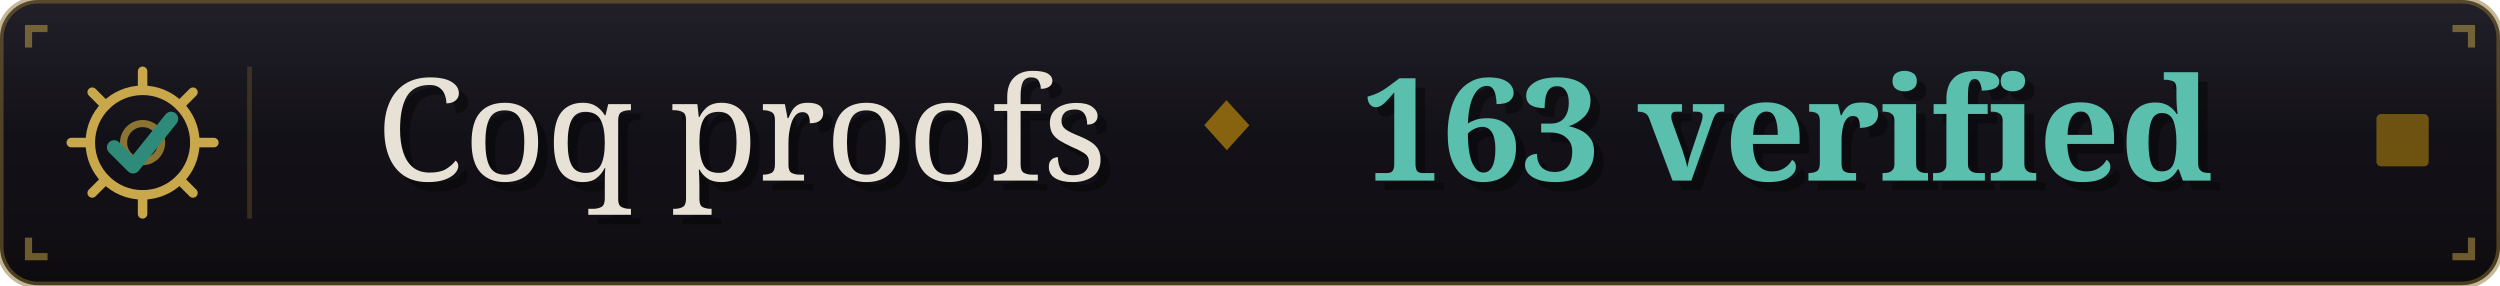
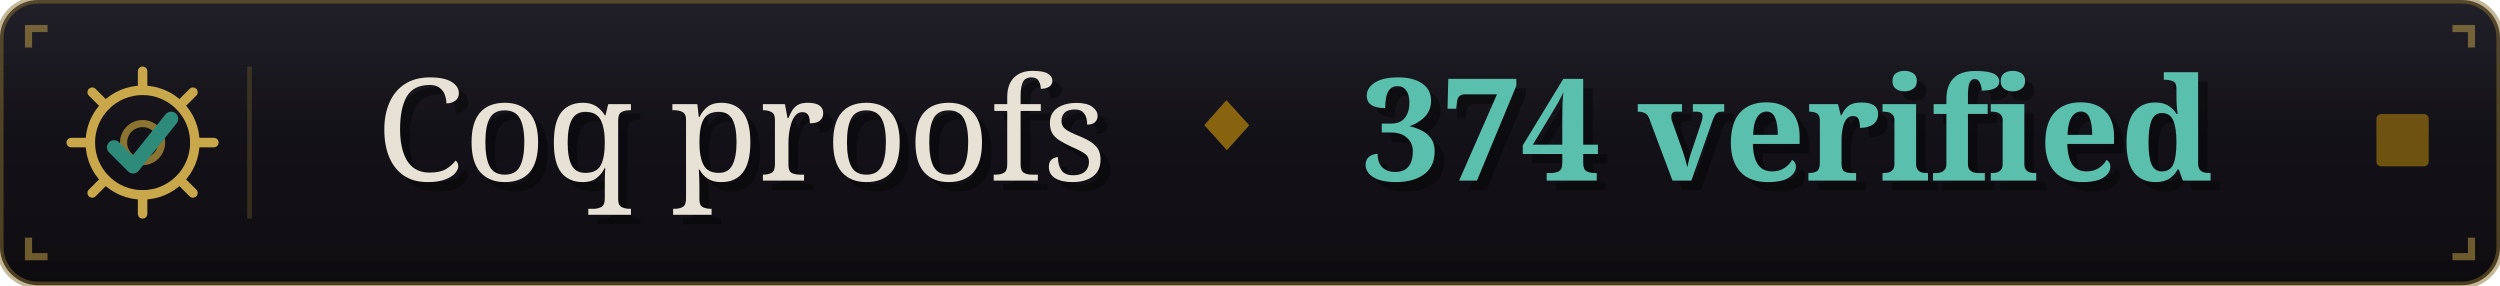
- <svg xmlns="http://www.w3.org/2000/svg" width="263" height="30" role="img" aria-label="Coq proofs: 163 verified">
+ <svg xmlns="http://www.w3.org/2000/svg" width="263" height="30" role="img" aria-label="Coq proofs: 374 verified">
  <defs>
    <linearGradient id="bg" x1="0" y1="0" x2="0" y2="1">
      <stop offset="0%" stop-color="#13111A" />
      <stop offset="100%" stop-color="#0D0B0F" />
    </linearGradient>
    <linearGradient id="glass" x1="0" y1="0" x2="0" y2="1">
      <stop offset="0%" stop-color="#fff" stop-opacity=".06" />
      <stop offset="50%" stop-color="#fff" stop-opacity=".01" />
      <stop offset="100%" stop-color="#000" stop-opacity=".04" />
    </linearGradient>
    <clipPath id="r">
      <rect width="263" height="30" rx="4" />
    </clipPath>
  </defs>
  <g clip-path="url(#r)">
    <rect width="263" height="30" fill="url(#bg)" />
    <rect width="263" height="30" fill="url(#glass)" />
  </g>
  <rect width="263" height="30" rx="4" fill="none" stroke="#8B7332" stroke-opacity=".5" stroke-width="0.75" />
  <g stroke="#C9A84C" stroke-width="0.75" fill="none" opacity=".5">
    <path d="M3,5 L3,3 L5,3" />
    <path d="M258,3 L260,3 L260,5" />
    <path d="M3,25 L3,27 L5,27" />
    <path d="M258,27 L260,27 L260,25" />
  </g>
  <g transform="translate(7,7)">
    <circle cx="8" cy="8" r="5.5" fill="none" stroke="#C9A84C" stroke-width="1" />
    <circle cx="8" cy="8" r="2" fill="none" stroke="#8B7332" stroke-width="0.75" />
    <g stroke="#C9A84C" stroke-width="1" stroke-linecap="round">
      <line x1="8" y1="0.5" x2="8" y2="2.5" />
      <line x1="8" y1="13.5" x2="8" y2="15.5" />
      <line x1="0.5" y1="8" x2="2.5" y2="8" />
      <line x1="13.5" y1="8" x2="15.5" y2="8" />
      <line x1="2.7" y1="2.7" x2="4.1" y2="4.1" />
      <line x1="11.9" y1="11.9" x2="13.3" y2="13.3" />
      <line x1="2.7" y1="13.3" x2="4.1" y2="11.9" />
      <line x1="11.9" y1="4.1" x2="13.3" y2="2.7" />
    </g>
    <path d="M5 8.5 L7 10.5 L11 5.5" fill="none" stroke="#2E8B7A" stroke-width="1.5" stroke-linecap="round" stroke-linejoin="round" />
  </g>
  <rect x="26" y="7" width="0.5" height="16" fill="#8B7332" opacity=".3" />
  <text x="79" y="20" text-anchor="middle" fill="#000" opacity=".4" font-family="Georgia,serif" font-size="15" text-rendering="geometricPrecision">Coq proofs</text>
  <text x="78" y="19" text-anchor="middle" fill="#E8E2D6" font-family="Georgia,serif" font-size="15" text-rendering="geometricPrecision">Coq proofs</text>
  <text x="129" y="14.5" text-anchor="middle" dominant-baseline="central" fill="#B8860B" opacity=".7" font-size="9">◆</text>
-   <text x="189" y="20" text-anchor="middle" fill="#000" opacity=".4" font-family="Georgia,serif" font-size="15" font-weight="bold" text-rendering="geometricPrecision">163 verified</text>
-   <text x="188" y="19" text-anchor="middle" fill="#5BBFAD" font-family="Georgia,serif" font-size="15" font-weight="bold" text-rendering="geometricPrecision">163 verified</text>
+   <text x="189" y="20" text-anchor="middle" fill="#000" opacity=".4" font-family="Georgia,serif" font-size="15" font-weight="bold" text-rendering="geometricPrecision">374 verified</text>
+   <text x="188" y="19" text-anchor="middle" fill="#5BBFAD" font-family="Georgia,serif" font-size="15" font-weight="bold" text-rendering="geometricPrecision">374 verified</text>
  <rect x="250" y="12" width="5.5" height="5.5" fill="#B8860B" opacity=".55" rx="0.5" />
</svg>
